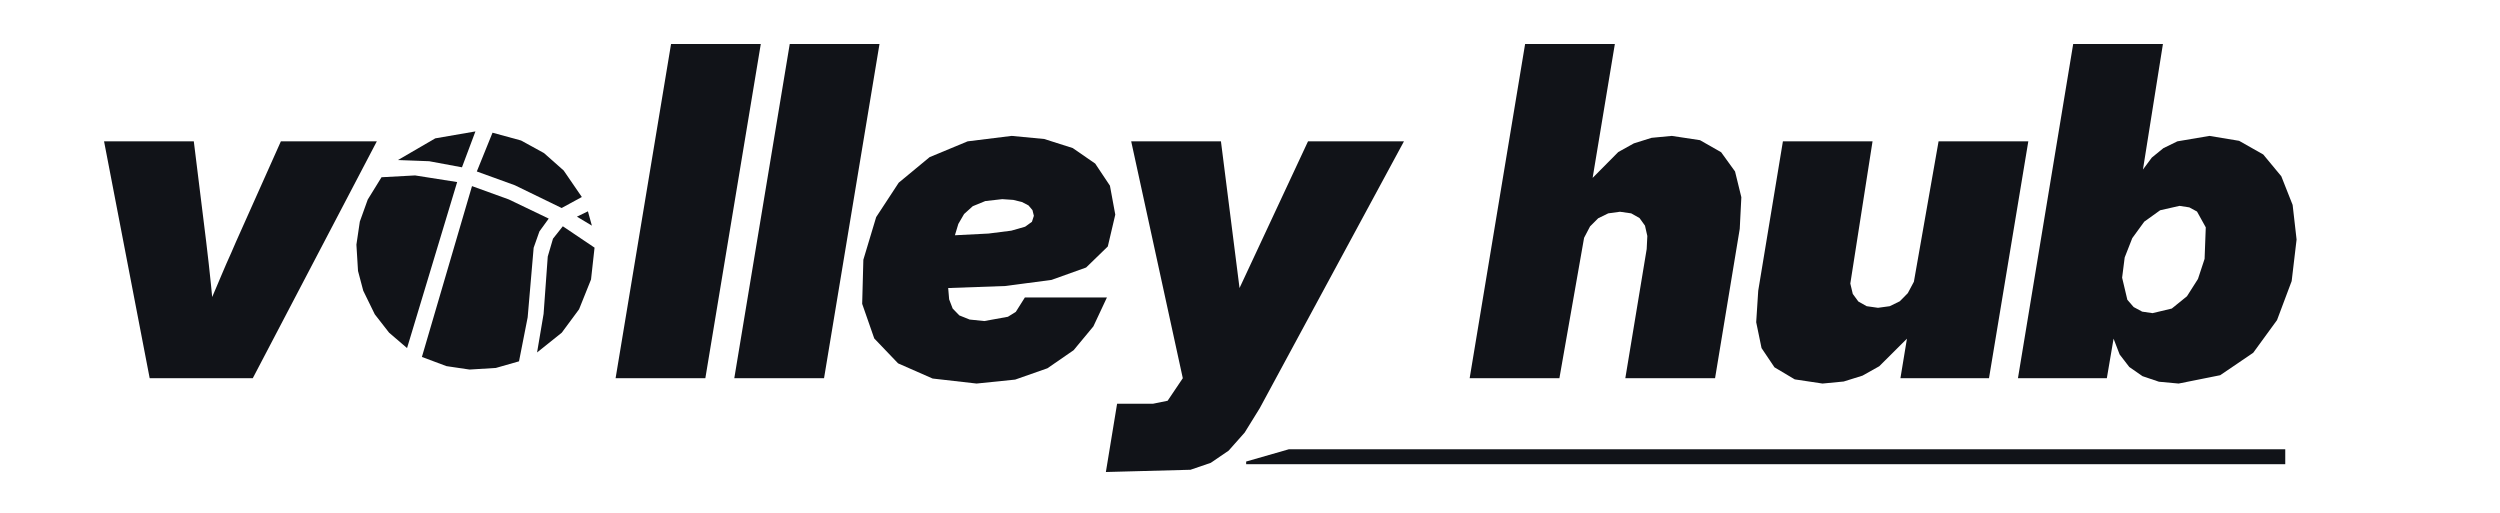
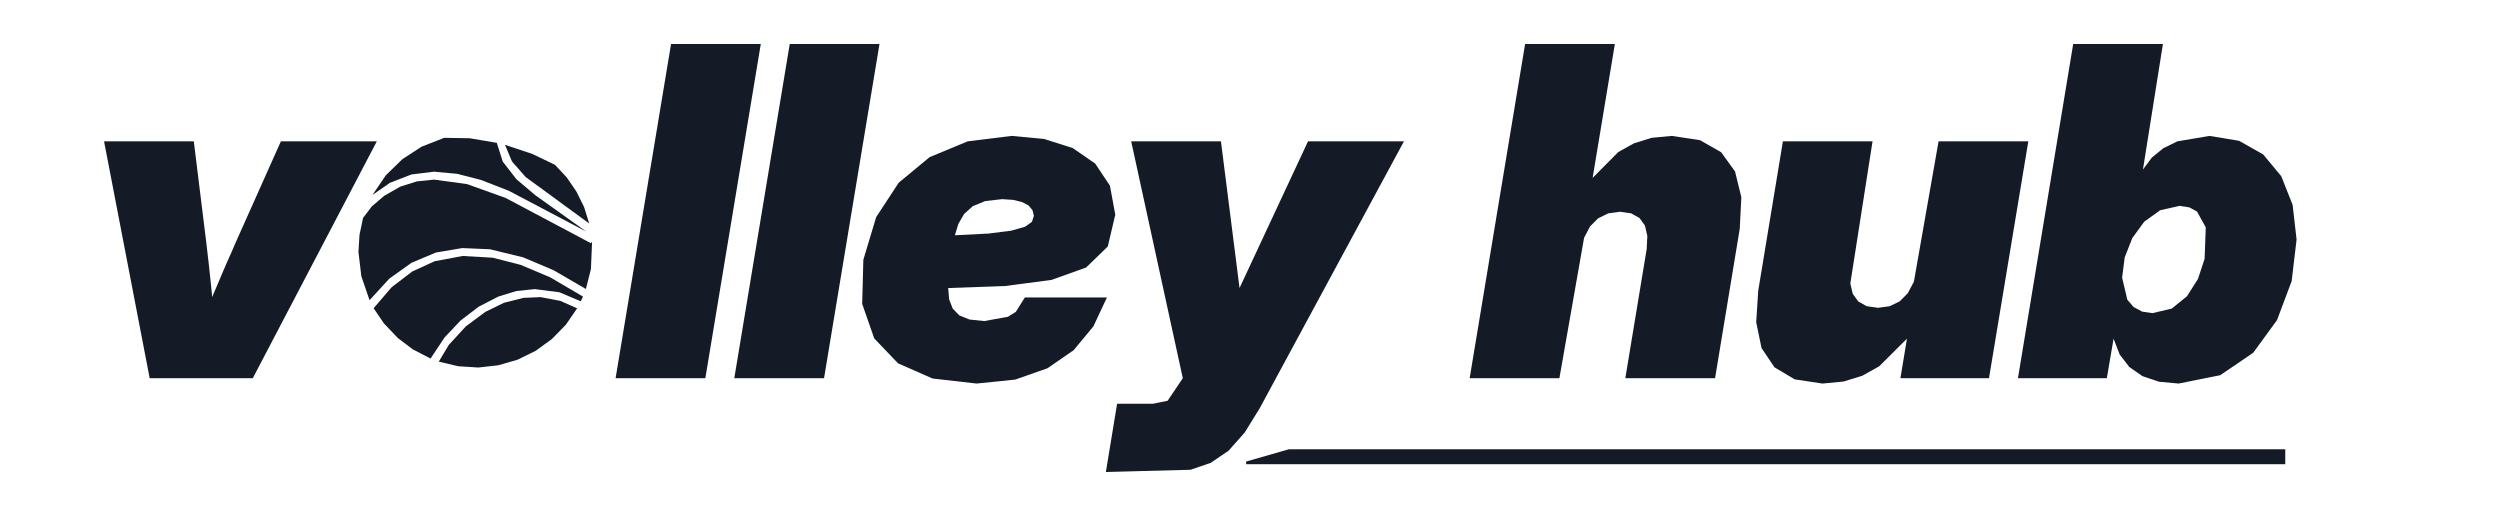
<svg xmlns="http://www.w3.org/2000/svg" viewBox="0 0 234 48" role="img" aria-label="Volley Hub">
-   <path d="M14.01 35.4L23.66 35.4L35.27 13.23L26.29 13.23L22.09 22.63L21.64 23.67L21.18 24.7L20.74 25.73L20.3 26.77L19.86 27.8L19.76 26.77L19.65 25.73L19.54 24.7L19.42 23.67L19.3 22.63L18.14 13.23L9.74 13.23Z" fill="#111318" fill-rule="evenodd" />
-   <path d="M39.49 33.41L41.79 34.27L43.95 34.59L46.41 34.44L48.58 33.82L49.39 29.7L49.95 23.19L50.49 21.66L51.36 20.46L47.63 18.67L44.18 17.42Z" fill="#111318" fill-rule="evenodd" />
-   <path d="M35.71 16.59L34.42 18.68L33.68 20.74L33.36 22.9L33.51 25.36L34 27.21L35.08 29.42L36.42 31.14L38.1 32.58L42.79 17.04L38.85 16.42Z" fill="#111318" fill-rule="evenodd" />
-   <path d="M55.65 23.18L52.68 21.18L51.76 22.34L51.27 24.01L50.88 29.38L50.27 32.99L52.58 31.14L54.2 28.95L55.32 26.16Z" fill="#111318" fill-rule="evenodd" />
-   <path d="M54.46 18.44L52.76 15.96L50.92 14.33L48.77 13.15L46.1 12.42L44.63 16.05L48.19 17.34L52.57 19.47Z" fill="#111318" fill-rule="evenodd" />
-   <path d="M44.5 12.3L40.74 12.95L37.25 14.98L40.17 15.09L43.24 15.66Z" fill="#111318" fill-rule="evenodd" />
-   <path d="M55.4 21.12L55.03 19.78L54 20.28Z" fill="#111318" fill-rule="evenodd" />
-   <path d="M71.21 4.12L62.81 4.12L57.62 35.4L66.02 35.4Z" fill="#111318" fill-rule="evenodd" />
-   <path d="M82.32 4.12L73.92 4.12L68.73 35.4L77.13 35.4Z" fill="#111318" fill-rule="evenodd" />
-   <path d="M91.41 35.9L95.02 35.53L98.04 34.47L100.49 32.78L102.34 30.55L103.61 27.84L95.93 27.84L95.08 29.19L94.34 29.65L92.13 30.05L90.76 29.91L89.79 29.52L89.17 28.88L88.84 28.02L88.75 26.96L94.08 26.77L98.42 26.2L101.66 25.04L103.69 23.07L104.39 20.09L103.89 17.38L102.51 15.31L100.41 13.86L97.74 13.01L94.69 12.72L90.57 13.23L87.01 14.71L84.12 17.1L82.01 20.32L80.81 24.31L80.7 28.44L81.83 31.68L84.06 34.01L87.29 35.43Z M89.38 22.02L89.7 20.96L90.24 20.03L91.05 19.3L92.22 18.82L93.81 18.64L94.84 18.71L95.66 18.91L96.27 19.23L96.64 19.67L96.77 20.2L96.59 20.76L95.95 21.22L94.66 21.59L92.53 21.86L89.38 22.02Z" fill="#111318" fill-rule="evenodd" />
-   <path d="M103.51 44.18L111.43 43.97L113.33 43.32L115 42.18L116.5 40.49L117.91 38.21L131.41 13.23L122.43 13.23L116.02 26.96L114.28 13.23L105.88 13.23L110.71 35.4L109.29 37.51L107.92 37.79L104.56 37.79Z" fill="#111318" fill-rule="evenodd" />
-   <path d="M145.96 35.4L148.27 22.26L148.83 21.19L149.59 20.43L150.53 19.97L151.63 19.82L152.68 19.97L153.46 20.41L153.97 21.12L154.19 22.09L154.13 23.31L152.13 35.4L160.53 35.4L162.84 21.42L162.99 18.46L162.4 16.05L161.1 14.25L159.12 13.12L156.48 12.72L154.59 12.9L152.93 13.42L151.47 14.23L149.07 16.65L151.15 4.12L142.75 4.12L137.56 35.4Z" fill="#111318" fill-rule="evenodd" />
-   <path d="M170.59 35.9L172.57 35.71L174.33 35.16L175.9 34.28L178.49 31.7L177.88 35.4L186.17 35.4L189.85 13.23L181.45 13.23L179.14 26.37L178.57 27.44L177.82 28.2L176.88 28.66L175.78 28.81L174.72 28.66L173.94 28.22L173.42 27.51L173.19 26.54L175.27 13.23L166.88 13.23L164.57 27.21L164.38 30.16L164.88 32.58L166.09 34.38L167.99 35.51Z" fill="#111318" fill-rule="evenodd" />
-   <path d="M203.92 35.9L207.81 35.12L210.9 33.02L213.13 29.96L214.5 26.31L214.96 22.42L214.59 19.18L213.53 16.5L211.84 14.46L209.58 13.18L206.81 12.72L203.8 13.23L202.49 13.87L201.41 14.75L200.58 15.87L202.45 4.12L194.05 4.12L188.88 35.4L197.2 35.4L197.83 31.7L198.4 33.18L199.3 34.35L200.54 35.21L202.08 35.73Z M201.48 29.31L200.51 29.17L199.71 28.74L199.12 28.06L198.63 25.99L198.87 24.1L199.58 22.29L200.7 20.75L202.19 19.68L204 19.27L204.92 19.41L205.64 19.8L206.46 21.28L206.35 24.23L205.73 26.11L204.7 27.73L203.28 28.88Z" fill="#111318" fill-rule="evenodd" />
-   <path d="M116.64 43.2L120.64 42.05L213.9 42.05L213.9 43.45L116.64 43.45Z" fill="#111318" fill-rule="evenodd" />
+   <path d="M14.01 35.4L23.66 35.4L35.27 13.23L26.29 13.23L22.09 22.63L21.64 23.67L21.18 24.7L20.74 25.73L20.3 26.77L19.86 27.8L19.76 26.77L19.65 25.73L19.54 24.7L19.42 23.67L19.3 22.63L18.14 13.23L9.74 13.23Z" fill="#141B27" fill-rule="evenodd" />
+   <path d="M55.31 25.19L55.42 22.6L55.32 22.77L47.33 18.53L43.71 17.23L40.63 16.81L39.01 16.98L37.46 17.47L35.96 18.33L34.8 19.32L33.98 20.4L33.65 21.98L33.55 23.58L33.82 25.85L34.59 28.1L36.43 26.09L38.51 24.6L40.79 23.64L43.26 23.22L45.86 23.33L48.97 24.09L51.81 25.29L54.84 27.05Z" fill="#141B27" />
+   <path d="M34.97 28.85L35.95 30.29L37.25 31.65L38.64 32.7L40.3 33.56L41.61 31.59L43.1 30.01L44.8 28.71L46.64 27.76L48.33 27.24L50.06 27.06L52.37 27.36L54.36 28.2L54.57 27.76L51.48 25.95L48.73 24.79L46.11 24.12L43.3 23.96L40.69 24.45L38.59 25.41L36.66 26.88Z" fill="#141B27" />
+   <path d="M41.07 33.85L42.89 34.28L44.77 34.4L46.64 34.19L48.44 33.67L50.13 32.84L51.65 31.74L52.96 30.4L54.02 28.86L52.44 28.16L50.59 27.81L49 27.88L47.17 28.34L45.43 29.19L43.6 30.55L42.01 32.28Z" fill="#141B27" />
+   <path d="M41.58 12.9L39.46 13.73L37.66 14.9L36.12 16.4L34.86 18.25L36.5 17.11L38.51 16.33L40.62 16.07L42.79 16.27L45.01 16.84L47.63 17.86L54.88 21.68L50.09 18.26L48.34 16.78L47.06 15.13L46.5 13.37L43.96 12.94Z" fill="#141B27" />
+   <path d="M55.15 20.92L54.67 19.38L53.96 17.94L53.05 16.61L51.95 15.43L49.85 14.42L47.27 13.56L47.92 15.11L49.2 16.57Z" fill="#141B27" />
+   <path d="M71.21 4.12L62.81 4.12L57.62 35.4L66.02 35.4Z" fill="#141B27" fill-rule="evenodd" />
+   <path d="M82.32 4.12L73.92 4.12L68.73 35.4L77.13 35.4Z" fill="#141B27" fill-rule="evenodd" />
+   <path d="M91.41 35.9L95.02 35.53L98.04 34.47L100.49 32.78L102.34 30.55L103.61 27.84L95.93 27.84L95.08 29.19L94.34 29.65L92.13 30.05L90.76 29.91L89.79 29.52L89.17 28.88L88.84 28.02L88.75 26.96L94.08 26.77L98.42 26.2L101.66 25.04L103.69 23.07L104.39 20.09L103.89 17.38L102.51 15.31L100.41 13.86L97.74 13.01L94.69 12.72L90.57 13.23L87.01 14.71L84.12 17.1L82.01 20.32L80.81 24.31L80.7 28.44L81.83 31.68L84.06 34.01L87.29 35.43Z M89.38 22.02L89.7 20.96L90.24 20.03L91.05 19.3L92.22 18.82L93.81 18.64L94.84 18.71L95.66 18.91L96.27 19.23L96.64 19.67L96.77 20.2L96.59 20.76L95.95 21.22L94.66 21.59L92.53 21.86L89.38 22.02Z" fill="#141B27" fill-rule="evenodd" />
+   <path d="M103.51 44.18L111.43 43.97L113.33 43.32L115 42.18L116.5 40.49L117.91 38.21L131.41 13.23L122.43 13.23L116.02 26.96L114.28 13.23L105.88 13.23L110.71 35.4L109.29 37.51L107.92 37.79L104.56 37.79Z" fill="#141B27" fill-rule="evenodd" />
+   <path d="M145.96 35.4L148.27 22.26L148.83 21.19L149.59 20.43L150.53 19.97L151.63 19.82L152.68 19.97L153.46 20.41L153.97 21.12L154.19 22.09L154.13 23.31L152.13 35.4L160.53 35.4L162.84 21.42L162.99 18.46L162.4 16.05L161.1 14.25L159.12 13.12L156.48 12.72L154.59 12.9L152.93 13.42L151.47 14.23L149.07 16.65L151.15 4.12L142.75 4.12L137.56 35.4Z" fill="#141B27" fill-rule="evenodd" />
+   <path d="M170.59 35.9L172.57 35.71L174.33 35.16L175.9 34.28L178.49 31.7L177.88 35.4L186.17 35.4L189.85 13.23L181.45 13.23L179.14 26.37L178.57 27.44L177.82 28.2L176.88 28.66L175.78 28.81L174.72 28.66L173.94 28.22L173.42 27.51L173.19 26.54L175.27 13.23L166.88 13.23L164.57 27.21L164.38 30.16L164.88 32.58L166.09 34.38L167.99 35.51Z" fill="#141B27" fill-rule="evenodd" />
+   <path d="M203.92 35.9L207.81 35.12L210.9 33.02L213.13 29.96L214.5 26.31L214.96 22.42L214.59 19.18L213.53 16.5L211.84 14.46L209.58 13.18L206.81 12.72L203.8 13.23L202.49 13.87L201.41 14.75L200.58 15.87L202.45 4.12L194.05 4.12L188.88 35.4L197.2 35.4L197.83 31.7L198.4 33.18L199.3 34.35L200.54 35.21L202.08 35.73Z M201.48 29.31L200.51 29.17L199.71 28.74L199.12 28.06L198.63 25.99L198.87 24.1L199.58 22.29L200.7 20.75L202.19 19.68L204 19.27L204.92 19.41L205.64 19.8L206.46 21.28L206.35 24.23L205.73 26.11L204.7 27.73L203.28 28.88Z" fill="#141B27" fill-rule="evenodd" />
+   <path d="M116.64 43.2L120.64 42.05L213.9 42.05L213.9 43.45L116.64 43.45Z" fill="#141B27" fill-rule="evenodd" />
</svg>
